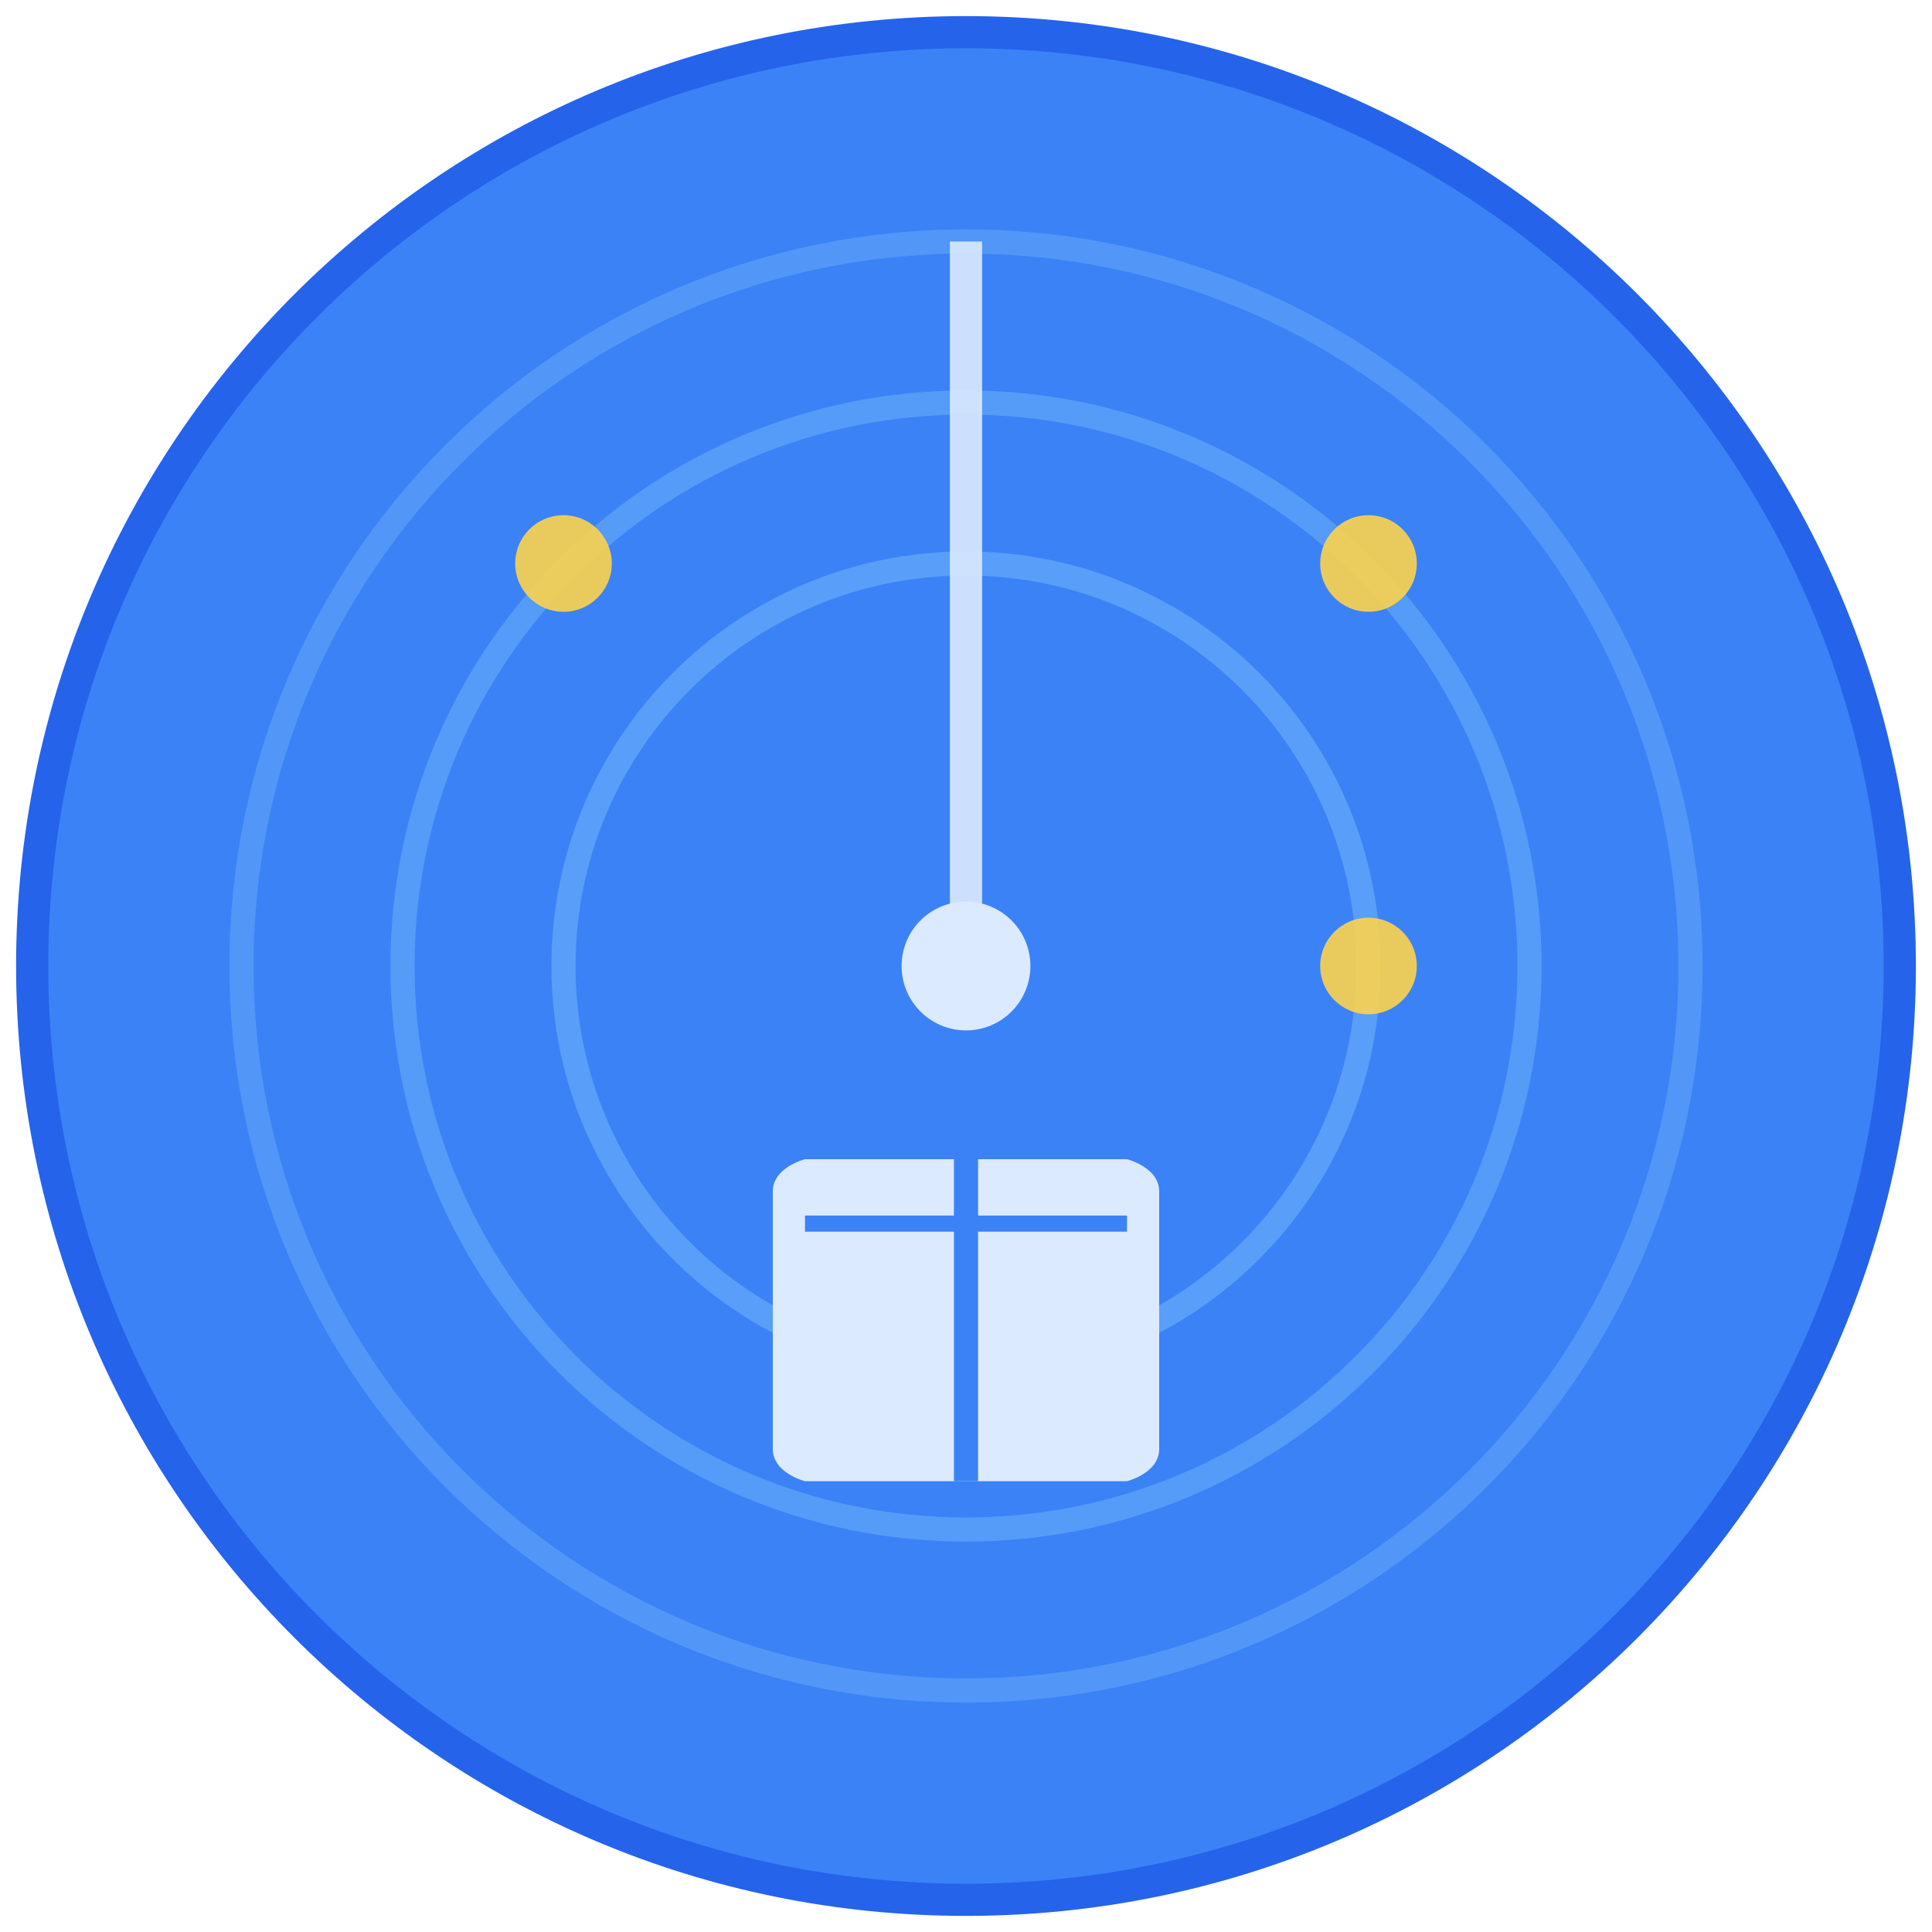
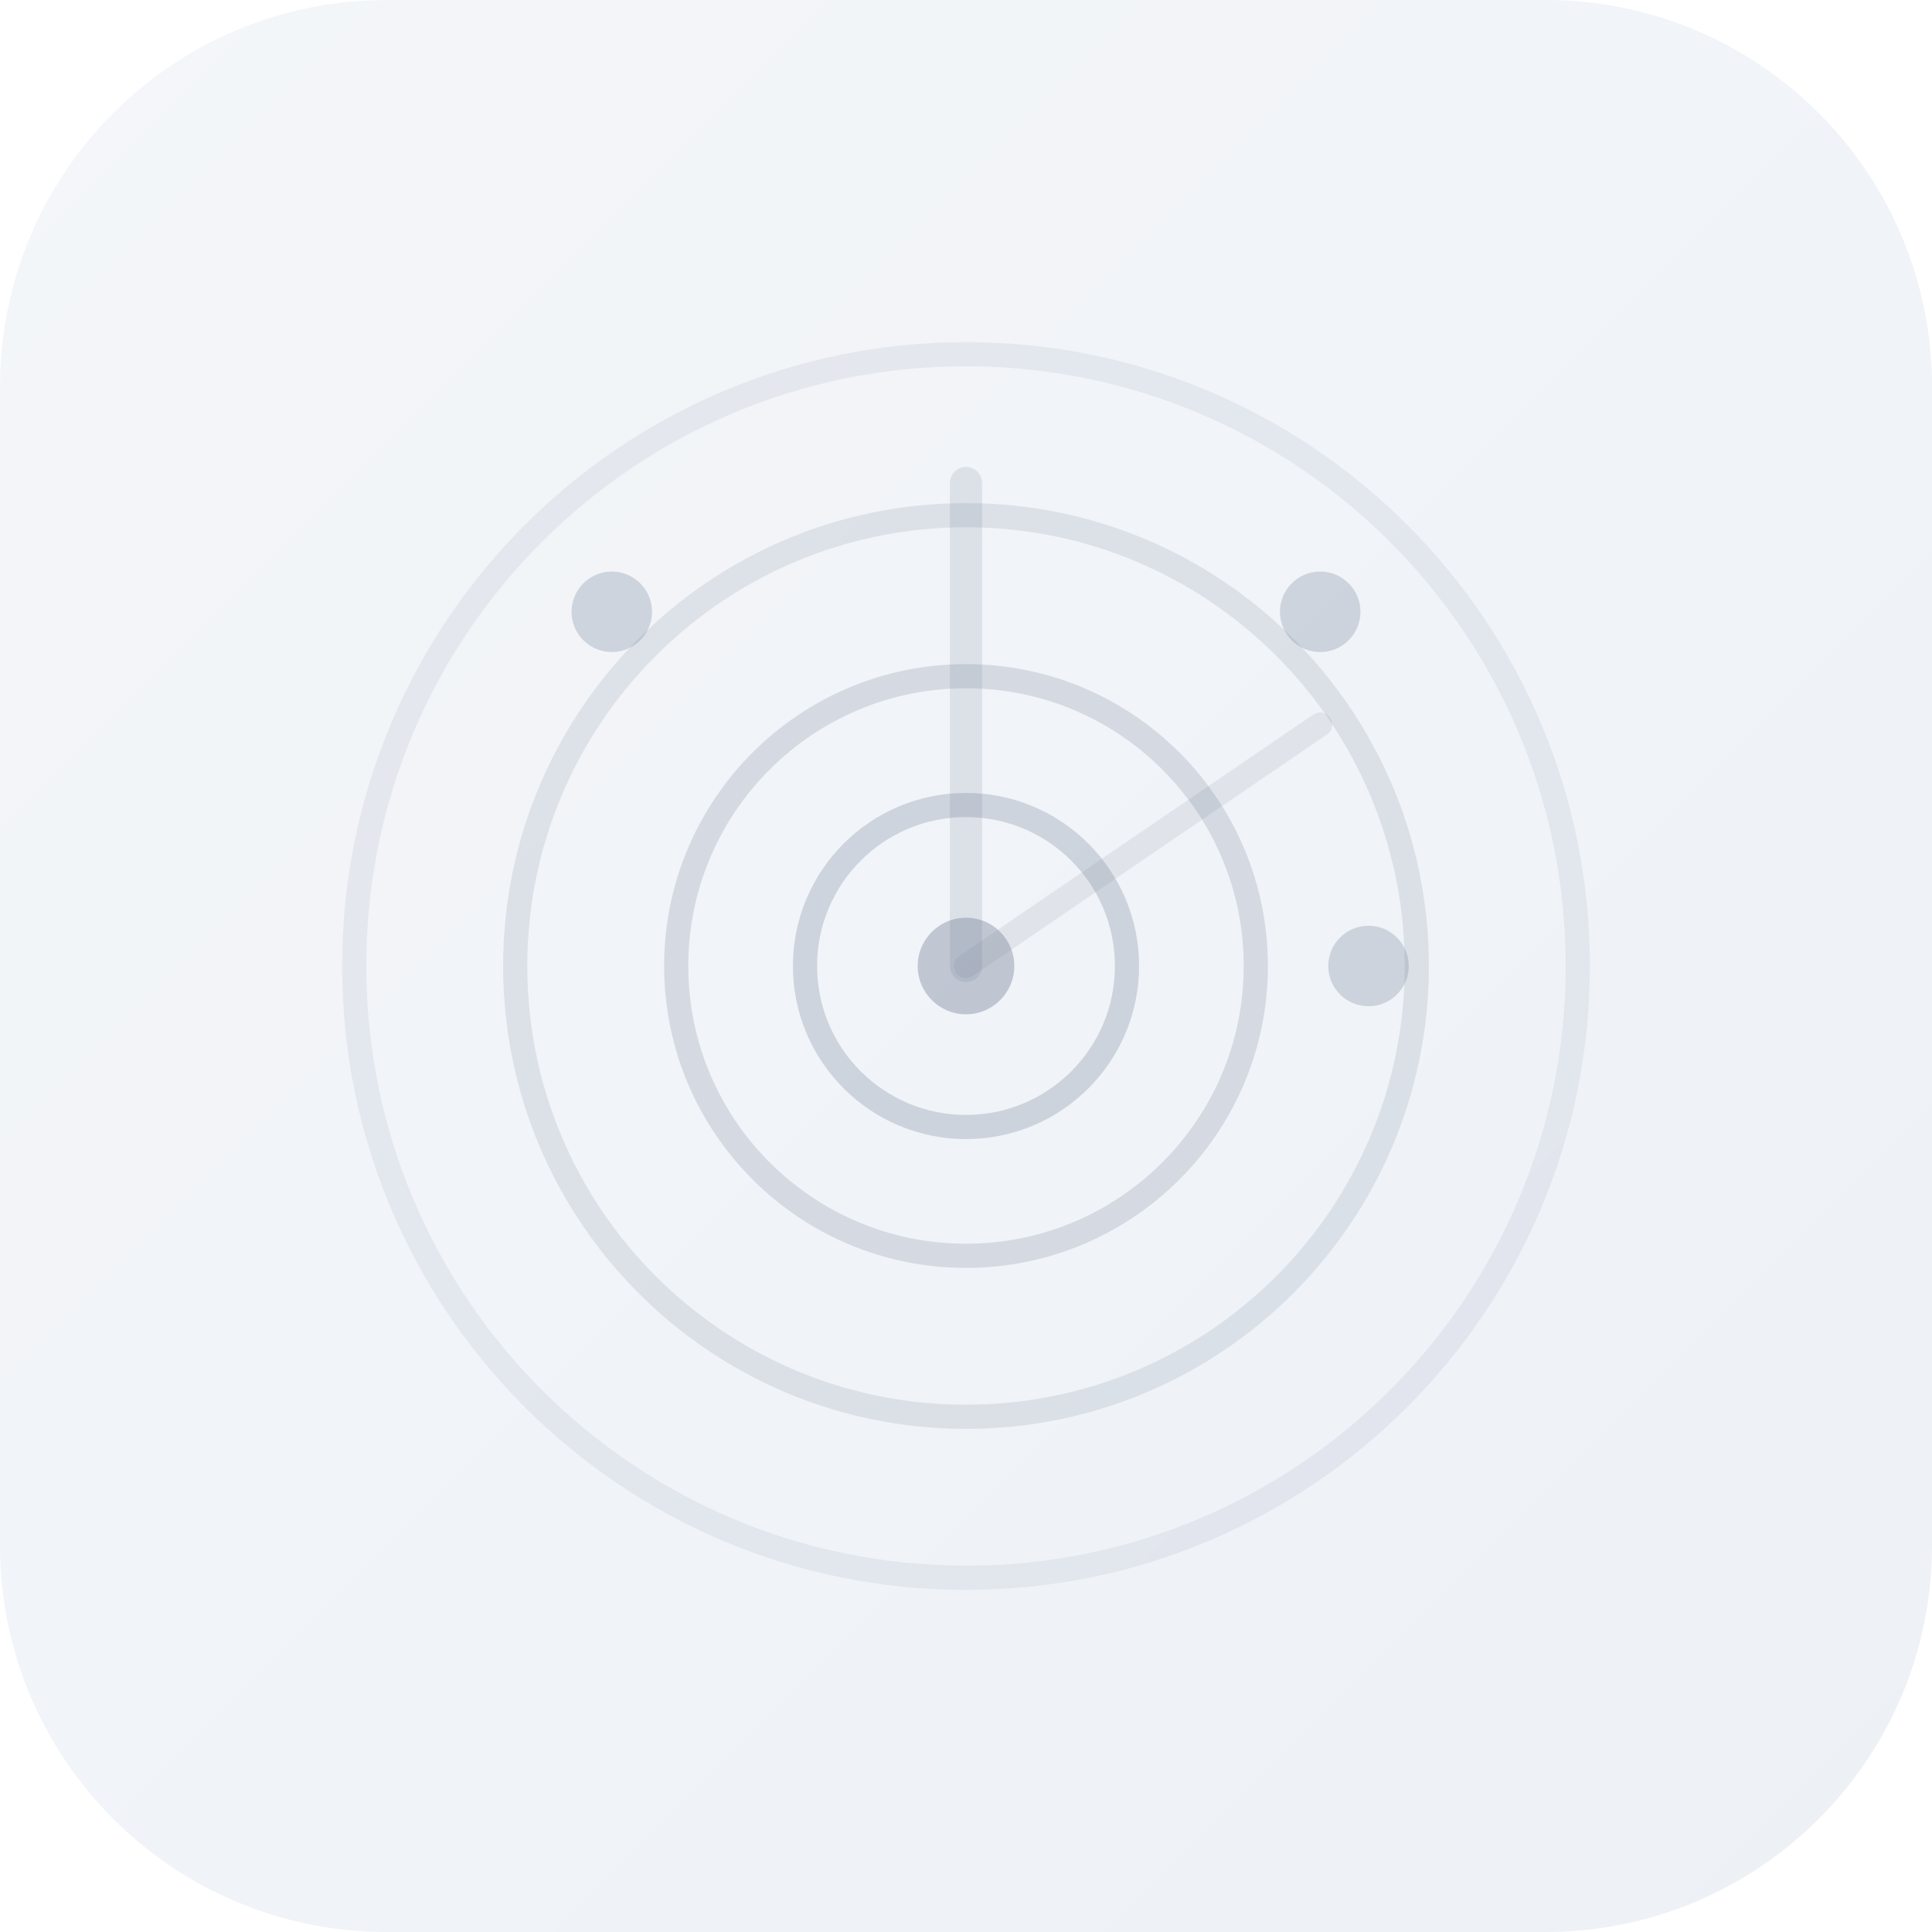
<svg xmlns="http://www.w3.org/2000/svg" width="120" height="120" viewBox="0 0 120 120" fill="none">
-   <circle cx="60" cy="60" r="58" fill="#3B82F6" stroke="#2563EB" stroke-width="2" />
-   <circle cx="60" cy="60" r="45" fill="none" stroke="#60A5FA" stroke-width="1.5" opacity="0.6" />
-   <circle cx="60" cy="60" r="35" fill="none" stroke="#60A5FA" stroke-width="1.5" opacity="0.7" />
-   <circle cx="60" cy="60" r="25" fill="none" stroke="#60A5FA" stroke-width="1.5" opacity="0.8" />
-   <line x1="60" y1="60" x2="60" y2="15" stroke="#DBEAFE" stroke-width="2" opacity="0.9" />
-   <circle cx="60" cy="60" r="4" fill="#DBEAFE" />
-   <g transform="translate(48, 72)">
-     <path d="M2 0C2 0 0 0.5 0 2V18C0 19.5 2 20 2 20H22C22 20 24 19.5 24 18V2C24 0.5 22 0 22 0H2Z" fill="#DBEAFE" />
-     <path d="M12 0V20" stroke="#3B82F6" stroke-width="1.5" />
-     <path d="M2 4H22" stroke="#3B82F6" stroke-width="1" />
-   </g>
-   <circle cx="85" cy="35" r="3" fill="#FCD34D" opacity="0.9" />
-   <circle cx="35" cy="35" r="3" fill="#FCD34D" opacity="0.9" />
-   <circle cx="85" cy="60" r="3" fill="#FCD34D" opacity="0.9" />
+   <defs>
+     <linearGradient id="bg-large" x1="0" y1="0" x2="120" y2="120" gradientUnits="userSpaceOnUse">
+       <stop offset="0%" stop-color="#F8FAFC" />
+       <stop offset="100%" stop-color="#F1F5F9" />
+     </linearGradient>
+   </defs>
+   <rect width="120" height="120" rx="24" fill="url(#bg-large)" />
+   <rect width="120" height="120" rx="24" fill="#64748B" opacity="0.03" />
+   <circle cx="60" cy="60" r="38" fill="none" stroke="#64748B" stroke-width="1.5" opacity="0.10" />
+   <circle cx="60" cy="60" r="28" fill="none" stroke="#64748B" stroke-width="1.5" opacity="0.15" />
+   <circle cx="60" cy="60" r="18" fill="none" stroke="#64748B" stroke-width="1.5" opacity="0.20" />
+   <circle cx="60" cy="60" r="10" fill="none" stroke="#64748B" stroke-width="1.5" opacity="0.25" />
+   <circle cx="60" cy="60" r="3" fill="#64748B" opacity="0.35" />
+   <line x1="60" y1="60" x2="60" y2="30" stroke="#64748B" stroke-width="2" opacity="0.15" stroke-linecap="round" />
+   <line x1="60" y1="60" x2="82" y2="45" stroke="#64748B" stroke-width="1.5" opacity="0.12" stroke-linecap="round" />
+   <circle cx="82" cy="38" r="2.5" fill="#64748B" opacity="0.25" />
+   <circle cx="38" cy="38" r="2.5" fill="#64748B" opacity="0.25" />
+   <circle cx="85" cy="60" r="2.5" fill="#64748B" opacity="0.25" />
</svg>
